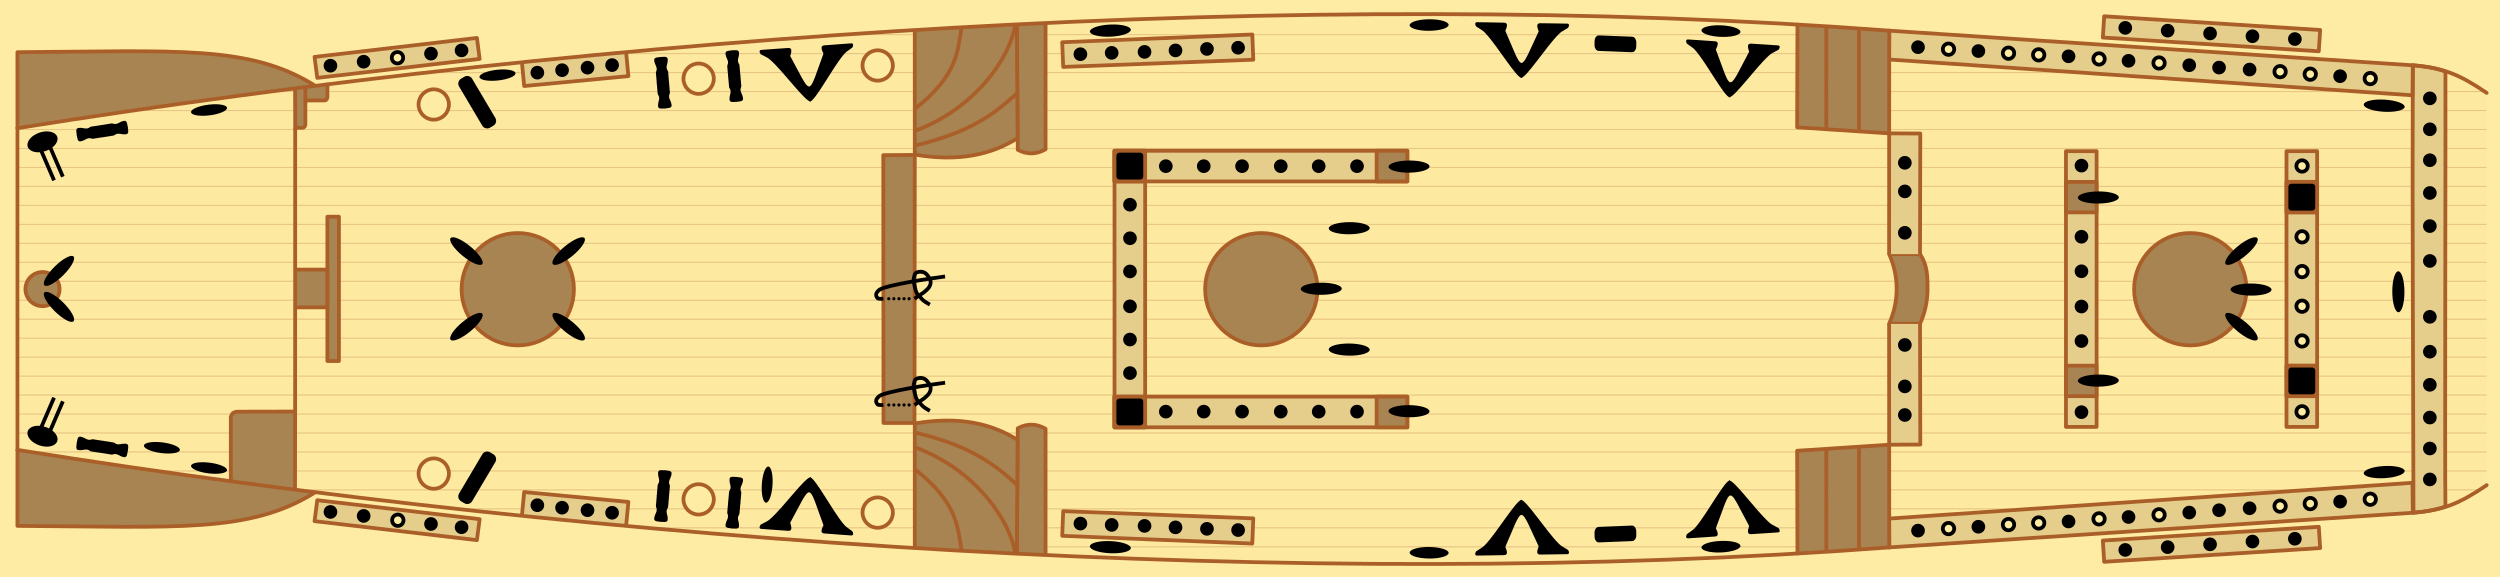
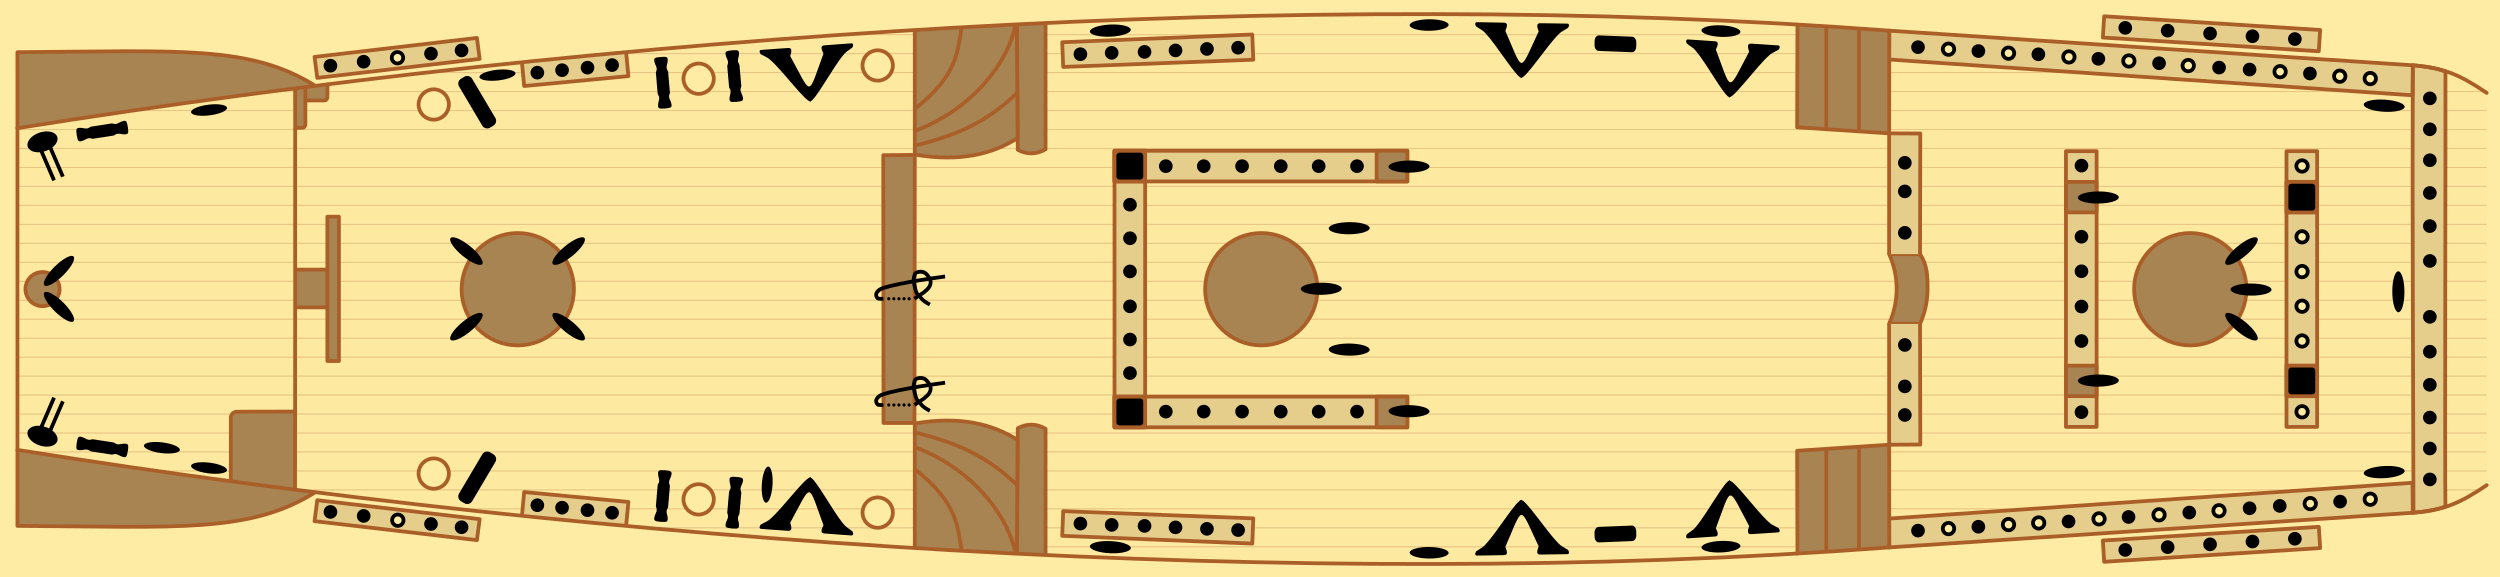
<svg xmlns="http://www.w3.org/2000/svg" xmlns:ns2="https://github.com/jolaf/rigging" xmlns:xlink="http://www.w3.org/1999/xlink" viewBox="1 -24 659 152" version="1.1" id="svg1" height="100%" width="100%">
  <style id="style1">
    /*  */
    #background, #pinhole, #pipe {
      fill: #ffeca4;
    }

    #drawing, #wood g {
      color: #aa5f28;
    }

    #wood g {
      opacity: 0.3;
    }

    .solid {
      fill: #a78452;
    }

    .rail {
      fill: #e5cd8c;
    }
    /*  */
  </style>
  <defs id="defs1">
    <pattern patternUnits="userSpaceOnUse" viewBox="0,0,100,100" height="5" width="5" id="wood">
      <g fill="currentColor" id="g13364">
        <rect id="rect1431" height="5" width="100" y="0" x="0" />
        <rect style="opacity:0.1" x="0" y="5" width="100" height="95" id="rect3597" />
      </g>
    </pattern>
    <rect style="fill:currentColor" id="deckMask" width="220.711" height="146.642" x="277.269" y="-0.809" />
    <g style="stroke:currentColor" id="mastMask">
      <path d="m 425.113,59.525 c 26.5,26.5 26.5,26.5 26.5,26.5 z" id="path89" />
      <path d="m 451.613,59.525 c -26.5,26.5 -26.5,26.5 -26.5,26.5 z" id="path91" />
    </g>
    <circle style="fill:#ffeca4;stroke:currentColor" id="pipe" cx="160.871" cy="398.091" r="4" />
    <circle class="aura" transform="rotate(-8.297298)" style="fill:currentColor" cx="567.539" cy="28.152" r="1.8" id="pin" />
    <circle r="1.5" cy="138.775" cx="607.213" id="pinhole" transform="rotate(-8.297298)" style="fill:#ffeca4;stroke:currentColor" />
    <ellipse class="aura" style="fill:currentColor" cx="3.721" cy="-575.374" rx="1.6" ry="5.4" id="cleat" transform="rotate(89.50973)" />
    <rect class="aura" style="fill:currentColor" id="lcleat" width="4" height="15" x="396.501" y="72.319" ry="1.5" />
    <g class="aura" style="fill:currentColor" id="xcleat">
      <path class="aura" id="quarterXcleat" d="m 42.185,13.735 c 0,0 -0.026,-2.039 -0.002,-2.905 0.159,-0.415 0.29,-0.647 0.302,-0.946 C 42.517,9.123 42.079,8.693 42.019,7.767 41.966,6.953 42.308,6.833 43.89,6.842 v 6.893 z" />
      <use transform="matrix(-1,0,0,1,87.6,0)" xlink:href="#quarterXcleat" id="use5194" />
      <use transform="matrix(1,0,0,-1,0,27.3)" xlink:href="#quarterXcleat" id="use5196" />
      <use id="use5198" xlink:href="#quarterXcleat" transform="rotate(180,43.8,13.65)" />
    </g>
    <g class="aura" style="fill:currentColor" id="kevel">
      <path id="halfKevel" d="m 426.56,44.452 c 0.605,1.201 1.081,2.305 1.819,2.399 v 3.896 c -1.297,0.164 -6.502,-8.282 -9.737,-11.618 -0.74,-0.763 -0.818,-0.717 -2.433,-1.725 -0.222,-0.138 -0.607,-1.137 0.142,-1.153 2.121,-0.047 4.926,0.037 7.099,0.007 1.56,-0.021 0.44,1.911 0.425,2.168" />
      <use xlink:href="#halfKevel" transform="matrix(-1,0,0,1,856.54,0)" id="use13994" />
    </g>
    <rect ry="0.8" rx="0.8" style="fill:currentColor" class="aura" y="40.706" x="287.157" height="7.08" width="7.08" id="fist" />
    <g style="fill:currentColor" id="tackle" class="aura">
      <path d="m 633.919,129.817 0.918,0.396 -3.977,9.219 -0.918,-0.396 z" id="halfTackle" />
      <use xlink:href="#halfTackle" id="use12488" transform="translate(-2.328125,-0.96875)" />
      <ellipse id="ellipse12490" cx="-640.376" cy="-70.366" rx="4.104" ry="2.557" transform="matrix(-0.9469348,-0.3214258,-0.3214258,0.9469348,0,0)" />
    </g>
    <g style="fill:currentColor" id="knot" class="aura">
      <g id="g12499" style="fill-opacity:0">
        <rect id="rect12493" width="11.369" height="3.748" x="662.206" y="352.485" />
        <rect id="rect12495" width="3.123" height="7.121" x="670.878" y="349.127" />
        <rect id="rect12497" width="1.811" height="6.996" x="673.189" y="349.877" />
      </g>
      <path id="path12501" d="m 678.691,349.364 c -2.013,0.246 -5.879,0.818 -9.482,1.479 -1.802,0.33 -3.537,0.682 -4.945,1.029 -1.408,0.347 -2.446,0.644 -3.053,1.043 l -0.018,0.012 -0.016,0.014 c -0.479,0.375 -0.88,0.793 -1.043,1.336 -0.163,0.543 0.01,1.177 0.482,1.674 l 0.031,0.033 0.035,0.025 c 0.22,0.163 0.398,0.178 0.588,0.205 0.19,0.027 0.386,0.035 0.57,0.037 0.368,0.005 0.691,-0.019 0.691,-0.019 l -0.076,-0.998 c 0,0 -0.288,0.022 -0.604,0.018 -0.158,-0.002 -0.32,-0.01 -0.441,-0.027 -0.081,-0.011 -0.077,-0.012 -0.09,-0.014 -0.241,-0.274 -0.291,-0.445 -0.23,-0.646 0.064,-0.214 0.307,-0.516 0.688,-0.818 0.306,-0.197 1.359,-0.564 2.725,-0.9 1.375,-0.339 3.095,-0.689 4.885,-1.018 3.58,-0.656 7.443,-1.228 9.424,-1.471 z" />
      <path id="path12503" d="m 672.419,348.098 c -0.465,-0.022 -0.923,0.066 -1.311,0.229 -0.408,0.171 -0.686,0.499 -0.809,0.811 -0.122,0.312 -0.151,0.585 -0.234,0.865 -0.144,0.483 -0.088,1.007 -0.01,1.543 0.078,0.536 0.2,1.065 0.285,1.428 0.17,0.724 0.285,1.148 0.66,1.758 0.024,0.038 0.07,0.067 0.096,0.105 -0.209,0.132 -0.688,0.469 -0.688,0.469 l 0.521,0.854 c 0,0 0.573,-0.406 0.85,-0.58 0.302,0.324 0.563,0.688 0.873,0.947 0.652,0.547 1.848,1.191 1.848,1.191 l 0.482,-0.877 c 0,0 -1.221,-0.689 -1.688,-1.08 -0.256,-0.214 -0.442,-0.485 -0.691,-0.746 0.434,-0.293 0.655,-0.394 0.979,-0.668 0.496,-0.421 1.126,-0.912 1.475,-1.568 0.289,-0.544 0.46,-1.089 0.369,-1.754 -0.061,-0.444 -0.291,-0.879 -0.586,-1.33 -0.295,-0.451 -0.648,-0.883 -1.068,-1.164 -0.415,-0.278 -0.888,-0.41 -1.354,-0.432 z m -0.924,1.15 c 0.448,-0.188 1.275,-0.186 1.721,0.111 0.218,0.146 0.544,0.506 0.789,0.881 0.245,0.374 0.415,0.798 0.432,0.918 0.063,0.463 -0.011,0.678 -0.262,1.15 -0.191,0.359 -0.738,0.847 -1.24,1.273 -0.288,0.245 -0.563,0.39 -1.016,0.693 -0.014,-0.022 -0.051,-0.047 -0.064,-0.068 -0.323,-0.525 -0.37,-0.744 -0.539,-1.463 -0.084,-0.359 -0.2,-0.864 -0.27,-1.344 -0.07,-0.48 -0.071,-0.953 -0.023,-1.113 0.108,-0.363 0.153,-0.643 0.209,-0.785 0.056,-0.142 0.06,-0.168 0.264,-0.254 z" />
      <g id="g12508">
        <circle r="0.426" cy="355.732" cx="663.915" id="knotDot" />
        <use xlink:href="#knotDot" id="use12506" transform="translate(1.34)" />
        <use transform="translate(2.68)" id="use12801" xlink:href="#knotDot" />
        <use xlink:href="#knotDot" id="use12803" transform="translate(4.02)" />
        <use transform="translate(5.36)" id="use12805" xlink:href="#knotDot" />
      </g>
    </g>
  </defs>
  <g id="layer1">
    <g id="background" style="fill:#ffeca4">
      <rect y="-140" x="-20" height="370" width="720" id="rect6803" />
    </g>
  </g>
  <g id="layer2">
    <g style="color:#aa5f28;fill:none;stroke:currentColor" id="drawing">
      <path id="path15444" style="fill:url(#wood);stroke:none" d="m 656.485,0.485 c -6.981,-4.721 -11.28,-6.631 -19.468,-7.271 L 499.005,-15.916 C 345.366,-27.57 160.19,-14.932 5.599,9.788 v 84.791 c 154.591,24.719 339.767,37.357 493.406,25.703 l 138.012,-9.13 c 8.188,-0.64 12.488,-2.549 19.468,-7.271" />
      <path style="stroke-linejoin:round" d="m 645.621,-5.151 c -3.61,-1.336 -8.605,-1.635 -8.605,-1.635 -0.16,38.87 0.115,82.335 0.176,117.905 0,0 3.932,-0.108 8.424,-1.564 -0.182,-8.555 0.077,-111.18 0.004,-114.706 -9e-5,0 -1.7e-4,0 -2.6e-4,0" id="path4294" class="rail" />
      <rect style="stroke-linejoin:round" id="rect6475" width="8.08" height="72.673" x="603.718" y="15.852" class="rail" />
      <circle id="path4330" cx="578.359" cy="52.238" r="14.805" class="solid" />
      <rect class="rail" y="15.852" x="545.586" height="72.673" width="8.08" id="rect6856" style="fill:#e5cd8c;stroke-linejoin:round" />
      <path class="solid" d="m 507.125,61.323 c 1.304,-2.875 1.979,-5.997 1.979,-9.164 10e-6,-3.167 -0.013,-6.268 -1.989,-9.164 h -8.138 c 1.304,2.875 1.979,5.997 1.979,9.164 0,3.167 -0.675,6.288 -1.979,9.164 l 8.147,-3e-5" id="path4211" style="stroke-linecap:round;stroke-linejoin:round" />
      <circle r="14.805" cy="52.238" cx="333.481" id="circle327" class="solid " />
      <path style="fill:#e5cd8c;stroke-width:1;stroke-linejoin:round" id="path4336" d="m 302.86,88.632 c 0,0 -8.075,0 -8.075,0 0,0 0,-72.888 0,-72.888 0,0 8.075,0 8.075,0 0,0 0,72.888 0,72.888" class="rail" />
      <path style="stroke-linejoin:round" id="path4060" d="m 242.138,16.839 c 0,0 -8.306,0.069 -8.306,0.069 -0.004,16.806 0.062,53.776 0.058,70.582 0,0 8.168,0 8.168,0 0.004,-16.806 0.076,-53.845 0.08,-70.651 0,0 0,-5e-5 0,-5e-5" class="solid" />
      <circle id="circle329" cx="137.481" cy="52.238" r="14.805" class="solid" />
      <rect style="stroke-linejoin:round" id="rect4322" width="3.041" height="38.031" x="87.298" y="33.13" class="solid" />
      <path id="rect4317" d="m 78.789,47.072 h 8.482 v 9.949 h -8.482" class="solid" style="fill:#a78452" />
      <path style="stroke-linecap:round;stroke-linejoin:round" id="path4887" d="m 87.327,-1.708 -0.031,3.419 c -0.175,0.713 -0.438,0.672 -0.685,0.766 l -5.121,0.009 0.005,6.425 c -0.175,0.713 -0.438,0.672 -0.685,0.766 l -1.999,0.035 -0.023,-10.387" class="solid" />
      <path id="path5796" d="M 81.491,2.486 V -1.077" style="stroke-linejoin:round" />
      <path id="path4304" d="m 78.795,84.486 0.017,-74.774" />
      <path style="stroke-linecap:round;stroke-linejoin:round" id="path4412" d="M 61.845,102.711 V 85.897 c 0.389,-1.278 0.973,-1.205 1.523,-1.374 l 15.427,-0.037 -0.025,20.438" class="solid" />
      <circle id="circle4314" cx="12.204" cy="52.207" r="4.495" class="solid" />
      <path style="stroke-width:0.991;stroke-linecap:round" d="M 5.599,9.788 V 94.592" id="path4069" />
      <g id="portDrawing">
        <path style="stroke-linejoin:round" d="m 499.005,-15.916 138.012,9.13 -0.082,7.903 -137.973,-9.434 0.044,-7.599" id="rect4158" class="rail" />
        <rect transform="matrix(0.997985,0.063452,-0.063107,0.998007,-36.91926,-388.2302)" y="330.176" x="614.658" height="5.615" width="57.042" id="rect4272" style="fill-rule:evenodd;stroke-width:1.002;stroke-linecap:round;stroke-linejoin:round;stroke-miterlimit:0" class="rail" />
        <rect id="rect6450" width="8.08" height="8.08" x="603.718" y="23.93" style="fill:currentColor;stroke-width:1;stroke-linejoin:round" />
        <rect style="fill:#a78452;stroke-width:1;stroke-linejoin:round" y="23.952" x="545.604" height="8.033" width="8.033" id="rect4212" class="solid" />
        <path style="stroke-linejoin:round" d="m 498.969,42.996 c 0,0 0.013,-31.846 0.013,-31.846 0,0 8.206,0.049 8.206,0.049 0,0 -0.072,31.797 -0.072,31.797" id="path4201" class="rail" />
        <g id="g4442">
          <path class="solid" id="path4436" d="m 474.81,-17.515 -0.083,27.074 24.254,1.59 0.023,-27.065" style="fill-rule:evenodd;stroke-linecap:round;stroke-linejoin:round" />
          <path id="path4438" d="m 491.034,11.003 c 0,0 0,-27.13 0,-27.13" />
          <path id="path4440" d="m 482.413,10.058 c 0,0 0.006,-26.716 0.006,-26.716" />
        </g>
        <rect style="fill:#e5cd8c;stroke-linejoin:round" id="rect4231" width="77.184" height="8.08" x="294.782" y="15.742" class="rail" />
        <rect style="fill:#a78452;stroke-linejoin:round" id="rect4227" width="8.08" height="8.08" x="363.884" y="15.74" class="solid" />
        <rect y="15.74" x="294.785" height="8.08" width="8.08" id="rect6858" style="fill:currentColor;stroke-linejoin:round" />
        <path style="stroke-linecap:round;stroke-linejoin:round" d="m 281.003,-12.863 c 0,0 50.101,-2.045 50.101,-2.045 0,0 0.262,6.643 0.262,6.643 0,0 -50.107,1.907 -50.107,1.907 0,0 -0.256,-6.505 -0.256,-6.505" id="rect4238" class="rail" />
        <g style="stroke-linejoin:round" id="g2411">
          <path class="solid" d="m 269.031,-17.595 c 0,0 0.253,33.082 0.253,33.082 2.441,1.306 4.882,1.261 7.324,-0.126 0,0 0,-33.335 0,-33.335" id="path4286" />
          <path class="solid" d="m 242.135,-15.905 v 32.655 c 11.722,2.006 20.363,-0.062 27.109,-4.348 l -0.214,-29.641" id="path4302" />
          <path style="stroke-linecap:round" d="m 242.153,14.372 c 12.578,-3.001 19.671,-7.006 26.788,-13.682" id="path4300" />
          <path d="m 242.135,10.516 c 16.006,-5.945 25.097,-19.221 26.517,-28.111" id="path4298" />
          <path d="m 242.066,4.779 c 11.483,-8.995 11.331,-15.34 12.443,-21.742" id="path4296" />
        </g>
        <use x="71.491" y="-404.834" xlink:href="#pipe" id="use11168" width="100%" height="100%" />
        <use x="24.287" y="-401.346" xlink:href="#pipe" id="use11170" width="100%" height="100%" />
        <use x="-45.537" y="-394.546" xlink:href="#pipe" id="use11166" width="100%" height="100%" />
        <path id="rect4267" d="m 166.06,-10.062 c 0,0 0.583,6.126 0.583,6.126 0,0 -27.469,2.614 -27.469,2.614 0,0 -0.583,-6.126 -0.583,-6.126" style="stroke-linejoin:round" class="rail" />
        <rect style="stroke-width:1;stroke-linejoin:round" transform="matrix(0.993243,-0.1160536,0.1289005,0.9916575,0,0)" id="rect4281" width="43.093" height="5.574" x="84.382" y="0.8" ry="0" class="rail" />
        <path class="solid" id="path7423" d="M 5.599,9.788 5.592,-10.244 C 47.812,-10.501 66.827,-12.194 83.974,-1.454" style="fill-rule:evenodd;stroke-linejoin:round" />
        <path style="stroke-linecap:round" id="path4399" d="m 5.599,9.788 c 154.591,-24.72 339.767,-37.357 493.406,-25.704 m 138.012,9.13 c 8.188,0.64 12.488,2.549 19.468,7.271" />
      </g>
      <use transform="matrix(1,0,0,-1,0,104.3797)" height="100%" width="100%" y="0" x="0" id="starboardDrawing" xlink:href="#portDrawing" />
    </g>
  </g>
  <g style="display:none" id="layer3">
    <g id="deckMasks">
      <use id="use758" xlink:href="#deckMask" class="deckMask" ns2:deck="fore" x="0" y="0" width="100%" height="100%" style="color:#ffffff" transform="matrix(0.71785,0,0,1,299.4258,-20.6)" />
      <use id="use760" xlink:href="#deckMask" class="deckMask" ns2:deck="main" x="0" y="0" width="100%" height="100%" style="color:#ffffff" transform="matrix(1.0033,0,0,1,-1.1,-20.6)" />
      <use id="use668" xlink:href="#deckMask" class="deckMask" ns2:deck="stern" x="0" y="0" width="100%" height="100%" style="color:#ffffff" transform="matrix(1.23109,0,0,1,-335.8762,-20.6)" />
    </g>
  </g>
  <g id="layer4" style="display:none">
    <g style="color:#ff0000" id="mastMasks">
      <use height="100%" width="100%" id="use89" xlink:href="#mastMask" class="mastMask" ns2:mast="fore" x="140" y="-20.6" />
      <use id="use336" xlink:href="#mastMask" class="mastMask" ns2:mast="main" x="-104.89" y="-20.6" width="100%" height="100%" />
      <use id="use338" xlink:href="#mastMask" class="mastMask" ns2:mast="mizzen" x="-300.966" y="-20.6" width="100%" height="100%" />
    </g>
  </g>
  <g id="layer5">
    <g id="points">
      <g ns2:deck="fore" ns2:rail="frontRail" id="g4296" ns2:isAcross="true" ns2:side="port">
        <use transform="translate(75.84866,98.83295)" x="0" y="0" xlink:href="#pin" id="use4878" width="100%" height="100%" />
        <use transform="translate(75.84866,89.63983)" x="0" y="0" xlink:href="#pin" id="use4880" width="100%" height="100%" />
        <use transform="translate(75.84866,80.91451)" x="0" y="0" xlink:href="#pin" id="use4882" width="100%" height="100%" />
        <use transform="translate(75.84866,72.28295)" x="0" y="0" xlink:href="#pin" id="use4886" width="100%" height="100%" />
        <use transform="translate(75.84866,64.1267)" x="0" y="0" xlink:href="#pin" id="use4884" width="100%" height="100%" />
        <use transform="translate(75.84866,55.97045)" x="0" y="0" xlink:href="#pin" id="use4888" width="100%" height="100%" />
      </g>
      <g ns2:isAcross="true" id="g361" ns2:rail="frontRail" ns2:deck="fore" ns2:side="starboard">
        <use transform="matrix(1,0,0,-1,75.84866,5.47289)" height="100%" width="100%" id="use349" xlink:href="#pin" y="0" x="0" />
        <use transform="matrix(1,0,0,-1,75.84866,14.66601)" height="100%" width="100%" id="use351" xlink:href="#pin" y="0" x="0" />
        <use transform="matrix(1,0,0,-1,75.84866,23.39133)" height="100%" width="100%" id="use353" xlink:href="#pin" y="0" x="0" />
        <use transform="matrix(1,0,0,-1,75.84862,32.02289)" height="100%" width="100%" id="use355" xlink:href="#pin" y="0" x="0" />
        <use transform="matrix(1,0,0,-1,75.84862,40.17914)" height="100%" width="100%" id="use357" xlink:href="#pin" y="0" x="0" />
        <use transform="matrix(1,0,0,-1,75.84862,48.33539)" height="100%" width="100%" id="use359" xlink:href="#pin" y="0" x="0" />
      </g>
      <g id="g826" ns2:rail="onDeckFront" ns2:deck="fore" ns2:side="port">
        <use transform="rotate(3.785765,525.8314,819.6382)" x="0" y="0" xlink:href="#cleat" id="use4869" width="100%" height="100%" />
      </g>
      <g id="g4125" ns2:rail="onDeckFront" ns2:side="center" ns2:deck="fore">
        <use transform="rotate(90.24104,577.353,54.64535)" height="100%" width="100%" id="use4123" xlink:href="#cleat" y="0" x="0" />
      </g>
      <g ns2:deck="fore" ns2:rail="onDeckFront" id="g365" ns2:side="starboard">
        <use transform="matrix(0.997818,-0.066026,-0.066026,-0.997818,55.26471,137.2361)" height="100%" width="100%" id="use363" xlink:href="#cleat" y="0" x="0" />
      </g>
      <g ns2:deck="fore" ns2:rail="sideRail" id="g4304" ns2:side="port">
        <use transform="rotate(3.868454,-92.7702,-907.3731)" x="0" y="0" xlink:href="#pin" id="use4842" width="100%" height="100%" />
        <use transform="rotate(3.868454,1466.888,-1553.783)" x="0" y="0" xlink:href="#pinhole" id="use4838" width="100%" height="100%" />
        <use transform="rotate(3.868454,-99.96312,-671.3174)" x="0" y="0" xlink:href="#pin" id="use4840" width="100%" height="100%" />
        <use transform="rotate(3.868454,1459.176,-1319.113)" x="0" y="0" xlink:href="#pinhole" id="use4836" width="100%" height="100%" />
-         <use transform="rotate(3.868454,1456.696,-1201.136)" x="0" y="0" xlink:href="#pinhole" id="use4834" width="100%" height="100%" />
-         <use transform="rotate(3.868454,-108.5725,-318.7246)" x="0" y="0" xlink:href="#pin" id="use4832" width="100%" height="100%" />
-         <use transform="rotate(3.868454,1448.685,-965.0252)" x="0" y="0" xlink:href="#pinhole" id="use4830" width="100%" height="100%" />
-         <use transform="rotate(3.868454,-118.2131,-83.96187)" x="0" y="0" xlink:href="#pin" id="use4828" width="100%" height="100%" />
-         <use transform="rotate(3.868454,1440.792,-730.3631)" x="0" y="0" xlink:href="#pinhole" id="use4826" width="100%" height="100%" />
-         <use transform="rotate(3.868454,-127.5393,153.5277)" x="0" y="0" xlink:href="#pin" id="use4824" width="100%" height="100%" />
+         <use transform="rotate(3.868454,-104.6983,-436.766)" x="0" y="0" xlink:href="#pin" id="use4832" width="100%" height="100%" />
+         <use transform="rotate(3.868454,1452.56,-1083.067)" x="0" y="0" xlink:href="#pinhole" id="use4830" width="100%" height="100%" />
+         <use transform="rotate(3.868454,-114.3388,-202.0033)" x="0" y="0" xlink:href="#pin" id="use4828" width="100%" height="100%" />
+         <use transform="rotate(3.868454,1444.667,-848.4045)" x="0" y="0" xlink:href="#pinhole" id="use4826" width="100%" height="100%" />
+         <use transform="rotate(3.868454,-123.665,35.48633)" x="0" y="0" xlink:href="#pin" id="use4824" width="100%" height="100%" />
+         <use transform="rotate(3.868454,1434.531,-616.0755)" x="0" y="0" xlink:href="#pinhole" id="use4834" width="100%" height="100%" />
        <use transform="rotate(3.868454,-132.7446,270.2065)" x="0" y="0" xlink:href="#pin" id="use4822" width="100%" height="100%" />
        <use transform="rotate(3.868454,-136.3844,389.6254)" x="0" y="0" xlink:href="#pin" id="use4820" width="100%" height="100%" />
        <use transform="rotate(3.868454,1422.843,-256.7695)" x="0" y="0" xlink:href="#pinhole" id="use4816" width="100%" height="100%" />
-         <use transform="rotate(3.868454,1417.016,-138.7774)" x="0" y="0" xlink:href="#pinhole" id="use4818" width="100%" height="100%" />
-         <use transform="rotate(3.868454,-150.431,743.7496)" x="0" y="0" xlink:href="#pin" id="use4814" width="100%" height="100%" />
+         <use transform="rotate(3.868454,-143.9395,625.6198)" x="0" y="0" xlink:href="#pin" id="use4814" width="100%" height="100%" />
+         <use transform="rotate(3.868454,1413.053,-23.35326)" x="0" y="0" xlink:href="#pinhole" id="use4818" width="100%" height="100%" />
        <use transform="rotate(3.868454,1407.834,96.0115)" x="0" y="0" xlink:href="#pinhole" id="use4812" width="100%" height="100%" />
      </g>
      <g id="g399" ns2:rail="sideRail" ns2:deck="fore" ns2:side="starboard">
        <use transform="matrix(0.997722,-0.067466,-0.067466,-0.997722,-61.42814,100.1132)" height="100%" width="100%" id="use367" xlink:href="#pin" y="0" x="0" />
        <use transform="matrix(0.997722,-0.067466,-0.067466,-0.997722,-101.4873,206.8092)" height="100%" width="100%" id="use369" xlink:href="#pinhole" y="0" x="0" />
        <use transform="matrix(0.997722,-0.067466,-0.067466,-0.997722,-45.51876,99.09042)" height="100%" width="100%" id="use371" xlink:href="#pin" y="0" x="0" />
        <use transform="matrix(0.997722,-0.067466,-0.067466,-0.997722,-85.67257,205.7545)" height="100%" width="100%" id="use373" xlink:href="#pinhole" y="0" x="0" />
        <use transform="matrix(0.997722,-0.067466,-0.067466,-0.997722,-77.71882,205.3186)" height="100%" width="100%" id="use375" xlink:href="#pinhole" y="0" x="0" />
        <use transform="matrix(0.997722,-0.067466,-0.067466,-0.997722,-21.75033,97.70667)" height="100%" width="100%" id="use377" xlink:href="#pin" y="0" x="0" />
        <use transform="matrix(0.997722,-0.067466,-0.067466,-0.997722,-61.80757,204.2404)" height="100%" width="100%" id="use379" xlink:href="#pinhole" y="0" x="0" />
        <use transform="matrix(0.997722,-0.067466,-0.067466,-0.997722,-5.933765,96.52167)" height="100%" width="100%" id="use381" xlink:href="#pin" y="0" x="0" />
        <use transform="matrix(0.997722,-0.067466,-0.067466,-0.997722,-45.99382,203.1736)" height="100%" width="100%" id="use383" xlink:href="#pinhole" y="0" x="0" />
        <use transform="matrix(0.997722,-0.067466,-0.067466,-0.997722,10.06748,95.35167)" height="100%" width="100%" id="use385" xlink:href="#pin" y="0" x="0" />
-         <use transform="matrix(0.997722,-0.067466,-0.067466,-0.997722,17.92749,94.73479)" height="100%" width="100%" id="use387" xlink:href="#pin" y="0" x="0" />
+         <use transform="matrix(0.997722,-0.067466,-0.067466,-0.997722,-30.18007,202.1067)" height="100%" width="100%" id="use387" xlink:href="#pinhole" y="0" x="0" />
        <use transform="matrix(0.997722,-0.067466,-0.067466,-0.997722,25.97592,94.21729)" height="100%" width="100%" id="use389" xlink:href="#pin" y="0" x="0" />
-         <use transform="matrix(0.997722,-0.067466,-0.067466,-0.997722,-14.08319,200.8842)" height="100%" width="100%" id="use391" xlink:href="#pinhole" y="0" x="0" />
+         <use transform="matrix(0.997722,-0.067466,-0.067466,-0.997722,33.92686,93.5976)" height="100%" width="100%" id="use391" xlink:href="#pin" y="0" x="0" />
        <use transform="matrix(0.997722,-0.067466,-0.067466,-0.997722,-6.136005,200.2223)" height="100%" width="100%" id="use393" xlink:href="#pinhole" y="0" x="0" />
        <use transform="matrix(0.997722,-0.067466,-0.067466,-0.997722,49.8353,92.46323)" height="100%" width="100%" id="use395" xlink:href="#pin" y="0" x="0" />
        <use transform="matrix(0.997722,-0.067466,-0.067466,-0.997722,9.683369,199.0683)" height="100%" width="100%" id="use397" xlink:href="#pinhole" y="0" x="0" />
      </g>
      <g id="g5102" ns2:deck="fore" ns2:rail="shroudsRail" ns2:side="port">
        <use transform="rotate(3.769456,-4.664136,-102.7973)" x="0" y="0" xlink:href="#pin" id="use4845" width="100%" height="100%" />
        <use transform="rotate(3.769456,-10.26693,67.38591)" x="0" y="0" xlink:href="#pin" id="use4847" width="100%" height="100%" />
        <use transform="rotate(3.769456,-15.86972,237.569)" x="0" y="0" xlink:href="#pin" id="use4849" width="100%" height="100%" />
        <use transform="rotate(3.769456,-21.47206,407.7377)" x="0" y="0" xlink:href="#pin" id="use4851" width="100%" height="100%" />
        <use transform="rotate(3.769456,-27.07484,577.9207)" x="0" y="0" xlink:href="#pin" id="use4853" width="100%" height="100%" />
      </g>
      <g ns2:rail="shroudsRail" ns2:deck="fore" id="g412" ns2:side="starboard">
        <use transform="matrix(0.997837,-0.065742,-0.065742,-0.997837,-6.768192,104.2215)" height="100%" width="100%" id="use401" xlink:href="#pin" y="0" x="0" />
        <use transform="matrix(0.997837,-0.065742,-0.065742,-0.997837,4.407888,103.4852)" height="100%" width="100%" id="use403" xlink:href="#pin" y="0" x="0" />
        <use transform="matrix(0.997837,-0.065742,-0.065742,-0.997837,15.58396,102.7488)" height="100%" width="100%" id="use406" xlink:href="#pin" y="0" x="0" />
        <use transform="matrix(0.997837,-0.065742,-0.065742,-0.997837,26.75908,102.0126)" height="100%" width="100%" id="use408" xlink:href="#pin" y="0" x="0" />
        <use transform="matrix(0.997837,-0.065742,-0.065742,-0.997837,37.93515,101.2762)" height="100%" width="100%" id="use410" xlink:href="#pin" y="0" x="0" />
      </g>
      <g id="g5002" ns2:side="port">
        <use transform="translate(-13.0608,-2.106348)" height="100%" width="100%" id="use4991" xlink:href="#pinhole" y="0" x="0" />
        <use transform="translate(-13.0608,-11.2663)" height="100%" width="100%" id="use4989" xlink:href="#pinhole" y="0" x="0" />
        <use transform="translate(-13.0608,-29.93838)" height="100%" width="100%" id="use4987" xlink:href="#pinhole" y="0" x="0" />
      </g>
      <g id="g424" ns2:side="starboard">
        <use transform="matrix(1,0,0,-1,-13.0608,106.4122)" x="0" y="0" xlink:href="#pinhole" id="use418" width="100%" height="100%" />
        <use transform="matrix(1,0,0,-1,-13.0608,115.5721)" x="0" y="0" xlink:href="#pinhole" id="use420" width="100%" height="100%" />
        <use transform="matrix(1,0,0,-1,-13.0608,134.2442)" x="0" y="0" xlink:href="#pinhole" id="use422" width="100%" height="100%" />
      </g>
      <g ns2:deck="fore" ns2:rail="frontFists" id="g1149" ns2:side="port">
        <use transform="translate(317.0558,-16.26888)" height="100%" width="100%" id="use10664" xlink:href="#fist" y="0" x="0" />
      </g>
      <g id="g416" ns2:rail="frontFists" ns2:deck="fore" ns2:side="starboard">
        <use transform="translate(317.0558,32.16862)" x="0" y="0" xlink:href="#fist" id="use414" width="100%" height="100%" />
      </g>
      <g id="g1383" ns2:rail="atMastFront" ns2:deck="fore" ns2:side="port">
        <use transform="matrix(0.766927,-0.641734,-0.641734,-0.766927,149.8073,410.5093)" x="0" y="0" xlink:href="#cleat" id="use1381" width="100%" height="100%" />
      </g>
      <g ns2:deck="fore" ns2:rail="atMastFront" ns2:side="center" id="g1173">
        <use transform="rotate(0.8713881,-2934.841,1273.955)" x="0" y="0" xlink:href="#cleat" id="use4860" width="100%" height="100%" />
      </g>
      <g ns2:deck="fore" ns2:rail="atMastFront" id="g428" ns2:side="starboard">
        <use transform="rotate(39.92125,496.4486,53.13481)" height="100%" width="100%" id="use426" xlink:href="#cleat" y="0" x="0" />
      </g>
      <g ns2:deck="fore" ns2:rail="behindMastRail" id="g4334" ns2:isAcross="true" ns2:side="port">
        <use transform="translate(-15.98494,101.5517)" x="0" y="0" xlink:href="#pin" id="use4920" width="100%" height="100%" />
        <use transform="translate(-15.98494,92.45232)" x="0" y="0" xlink:href="#pin" id="use4922" width="100%" height="100%" />
        <use transform="translate(-15.98494,73.70326)" x="0" y="0" xlink:href="#pin" id="use4924" width="100%" height="100%" />
      </g>
      <g ns2:isAcross="true" id="g436" ns2:rail="behindMastRail" ns2:deck="fore" ns2:side="starboard">
        <use transform="matrix(1,0,0,-1,-15.98494,2.75414)" height="100%" width="100%" id="use430" xlink:href="#pin" y="0" x="0" />
        <use transform="matrix(1,0,0,-1,-15.98494,11.85352)" height="100%" width="100%" id="use432" xlink:href="#pin" y="0" x="0" />
        <use transform="matrix(1,0,0,-1,-15.98494,30.60258)" height="100%" width="100%" id="use434" xlink:href="#pin" y="0" x="0" />
      </g>
      <g id="g4131" ns2:rail="backPillars" ns2:deck="fore" ns2:side="port">
        <use height="100%" width="100%" y="0" x="0" transform="rotate(0.03827358,-43238.598,-31826.025)" id="use374" xlink:href="#cleat" />
      </g>
      <g ns2:deck="fore" ns2:side="starboard" ns2:rail="backPillars" id="g1179">
        <use x="0" y="0" xlink:href="#cleat" id="use4857" width="100%" height="100%" transform="rotate(0.03827358,-115491.83,-31800.115)" />
      </g>
      <g ns2:deck="fore" ns2:rail="backRail" id="g4384" ns2:isAcross="true" ns2:side="port">
        <use transform="translate(-62.54551,91.41639)" x="0" y="0" xlink:href="#pin" id="use4905" width="100%" height="100%" />
        <use transform="translate(-62.54551,80.49827)" x="0" y="0" xlink:href="#pin" id="use4907" width="100%" height="100%" />
        <use transform="translate(-62.54551,72.95795)" x="0" y="0" xlink:href="#pin" id="use4909" width="100%" height="100%" />
      </g>
      <g ns2:isAcross="true" id="g444" ns2:rail="backRail" ns2:deck="fore" ns2:side="starboard">
        <use transform="matrix(1,0,0,-1,-62.54551,12.88945)" height="100%" width="100%" id="use438" xlink:href="#pin" y="0" x="0" />
        <use transform="matrix(1,0,0,-1,-62.54551,23.80757)" height="100%" width="100%" id="use440" xlink:href="#pin" y="0" x="0" />
        <use transform="matrix(1,0,0,-1,-62.54551,31.34789)" height="100%" width="100%" id="use442" xlink:href="#pin" y="0" x="0" />
      </g>
      <g ns2:deck="main" ns2:rail="bulwark" id="g4357" ns2:side="port">
        <use transform="matrix(0.950737,0,0,0.950737,-169.3192,-16.25863)" x="0" y="0" xlink:href="#cleat" id="use4933" width="100%" height="100%" />
        <use transform="rotate(0.8999815,3866.43,-1648.031)" x="0" y="0" xlink:href="#kevel" id="use4825" width="100%" height="100%" />
        <use transform="matrix(-0.01972,1.022046,-0.732813,-0.029126,493.1735,-417.4143)" x="0" y="0" xlink:href="#lcleat" id="use4944" width="100%" height="100%" />
        <use transform="matrix(0.950387,0.048001,-0.048001,0.950387,-92.25053,-42.27918)" x="0" y="0" xlink:href="#cleat" id="use4918" width="100%" height="100%" />
        <use transform="rotate(3.768481,1188.789,460.959)" x="0" y="0" xlink:href="#kevel" id="use4823" width="100%" height="100%" />
      </g>
      <g id="g456" ns2:rail="bulwark" ns2:deck="main" ns2:side="starboard">
        <use transform="matrix(0.950737,0,0,-0.950737,-169.3192,120.5645)" height="100%" width="100%" id="use446" xlink:href="#cleat" y="0" x="0" />
        <use transform="matrix(0.999877,-0.015707,-0.015707,-0.999877,-25.41287,165.2374)" height="100%" width="100%" id="use448" xlink:href="#kevel" y="0" x="0" />
        <use transform="matrix(-0.01972,-1.022046,-0.732813,0.029126,493.1735,521.7201)" height="100%" width="100%" id="use450" xlink:href="#lcleat" y="0" x="0" />
        <use transform="matrix(0.950387,-0.048001,-0.048001,-0.950387,-92.25053,146.585)" height="100%" width="100%" id="use452" xlink:href="#cleat" y="0" x="0" />
        <use transform="matrix(0.997838,-0.065725,-0.065725,-0.997838,32.86614,181.4422)" height="100%" width="100%" id="use454" xlink:href="#kevel" y="0" x="0" />
      </g>
      <g ns2:deck="main" ns2:rail="frontPillars" id="g1161" ns2:side="port">
        <use transform="translate(-202.962,21.1146)" x="0" y="0" xlink:href="#cleat" id="use4893" width="100%" height="100%" />
      </g>
      <g id="g460" ns2:rail="frontPillars" ns2:deck="main" ns2:side="starboard">
        <use transform="matrix(1,0,0,-1,-202.962,83.19124)" height="100%" width="100%" id="use458" xlink:href="#cleat" y="0" x="0" />
      </g>
      <g ns2:deck="main" ns2:rail="onDeckFront" id="g1164" ns2:side="port">
        <use transform="translate(-218.7304,37.3576)" x="0" y="0" xlink:href="#cleat" id="use4897" width="100%" height="100%" />
      </g>
      <g id="g464" ns2:rail="onDeckFront" ns2:deck="main" ns2:side="starboard">
        <use transform="matrix(1,0,0,-1,-218.7304,66.94823)" height="100%" width="100%" id="use462" xlink:href="#cleat" y="0" x="0" />
      </g>
      <g ns2:deck="main" ns2:rail="atMastFront" ns2:side="center" id="g1194">
        <use transform="rotate(180,462.3346,25.45869)" x="0" y="0" xlink:href="#cleat" id="use4911" width="100%" height="100%" />
      </g>
      <g ns2:deck="main" ns2:rail="sideMastRail" id="g4366" ns2:side="port">
        <use transform="translate(-257.3499,73.84574)" x="0" y="0" xlink:href="#pin" id="use4789" width="100%" height="100%" />
        <use transform="translate(-247.3499,73.84574)" x="0" y="0" xlink:href="#pin" id="use4791" width="100%" height="100%" />
        <use transform="translate(-237.2509,73.84574)" x="0" y="0" xlink:href="#pin" id="use4793" width="100%" height="100%" />
        <use transform="translate(-227.0499,73.84574)" x="0" y="0" xlink:href="#pin" id="use4795" width="100%" height="100%" />
        <use transform="translate(-217.0499,73.84574)" x="0" y="0" xlink:href="#pin" id="use4799" width="100%" height="100%" />
        <use transform="translate(-206.9509,73.84574)" x="0" y="0" xlink:href="#pin" id="use4801" width="100%" height="100%" />
      </g>
      <g id="g478" ns2:rail="sideMastRail" ns2:deck="main" ns2:side="starboard">
        <use transform="matrix(1,0,0,-1,-257.3499,30.4601)" height="100%" width="100%" id="use466" xlink:href="#pin" y="0" x="0" />
        <use transform="matrix(1,0,0,-1,-247.3499,30.4601)" height="100%" width="100%" id="use468" xlink:href="#pin" y="0" x="0" />
        <use transform="matrix(1,0,0,-1,-237.2509,30.4601)" height="100%" width="100%" id="use470" xlink:href="#pin" y="0" x="0" />
        <use transform="matrix(1,0,0,-1,-227.0499,30.4601)" height="100%" width="100%" id="use472" xlink:href="#pin" y="0" x="0" />
        <use transform="matrix(1,0,0,-1,-217.0499,30.4601)" height="100%" width="100%" id="use474" xlink:href="#pin" y="0" x="0" />
        <use transform="matrix(1,0,0,-1,-206.9509,30.4601)" height="100%" width="100%" id="use476" xlink:href="#pin" y="0" x="0" />
      </g>
      <g id="g6436" ns2:deck="main" ns2:rail="backFists" ns2:side="port">
        <use transform="translate(8.123309,-24.46354)" x="0" y="0" xlink:href="#fist" id="use9904" width="100%" height="100%" />
      </g>
      <g id="g482" ns2:rail="backFists" ns2:deck="main" ns2:side="starboard">
        <use transform="matrix(1,0,0,-1,8.123309,128.8421)" height="100%" width="100%" id="use480" xlink:href="#fist" y="0" x="0" />
      </g>
      <g ns2:deck="main" ns2:rail="behindMastRail" id="g4374" ns2:isAcross="true" ns2:side="port">
        <use transform="translate(-266.796,101.5978)" x="0" y="0" xlink:href="#pin" width="100%" height="100%" id="use11352" />
        <use transform="translate(-266.796,92.84688)" id="use11350" height="100%" width="100%" xlink:href="#pin" y="0" x="0" />
        <use transform="translate(-266.796,84.00765)" x="0" y="0" xlink:href="#pin" width="100%" height="100%" id="use11281" />
      </g>
      <g ns2:isAcross="true" id="g490" ns2:rail="behindMastRail" ns2:deck="main" ns2:side="starboard">
        <use transform="matrix(1,0,0,-1,-266.796,2.70807)" id="use484" height="100%" width="100%" xlink:href="#pin" y="0" x="0" />
        <use transform="matrix(1,0,0,-1,-266.796,11.45896)" x="0" y="0" xlink:href="#pin" width="100%" height="100%" id="use486" />
        <use transform="matrix(1,0,0,-1,-266.796,20.29819)" id="use488" height="100%" width="100%" xlink:href="#pin" y="0" x="0" />
      </g>
      <g ns2:deck="main" ns2:rail="sideRail" id="g4358" ns2:side="port">
        <use transform="rotate(-2.27742,1540.865,7008.099)" x="0" y="0" xlink:href="#pin" id="use1167" width="100%" height="100%" />
        <use transform="rotate(-2.27742,1536.087,6800.553)" x="0" y="0" xlink:href="#pin" id="use1169" width="100%" height="100%" />
        <use transform="rotate(-2.27742,1533.94,6582.564)" x="0" y="0" xlink:href="#pin" id="use1173" width="100%" height="100%" />
        <use transform="rotate(-2.27742,1528.249,6377.037)" x="0" y="0" xlink:href="#pin" id="use1171" width="100%" height="100%" />
        <use transform="rotate(-2.27742,1522.712,6168.309)" x="0" y="0" xlink:href="#pin" id="use1175" width="100%" height="100%" />
        <use transform="rotate(-2.27742,1518.726,5961.667)" x="0" y="0" xlink:href="#pin" id="use1177" width="100%" height="100%" />
      </g>
      <g id="g504" ns2:rail="sideRail" ns2:deck="main" ns2:side="starboard">
        <use transform="matrix(0.99921,0.039738,0.039738,-0.99921,-277.2701,37.5367)" height="100%" width="100%" id="use492" xlink:href="#pin" y="0" x="0" />
        <use transform="matrix(0.99921,0.039738,0.039738,-0.99921,-269.0264,37.89059)" height="100%" width="100%" id="use494" xlink:href="#pin" y="0" x="0" />
        <use transform="matrix(0.99921,0.039738,0.039738,-0.99921,-260.3656,38.14817)" height="100%" width="100%" id="use496" xlink:href="#pin" y="0" x="0" />
        <use transform="matrix(0.99921,0.039738,0.039738,-0.99921,-252.2029,38.53671)" height="100%" width="100%" id="use498" xlink:href="#pin" y="0" x="0" />
        <use transform="matrix(0.99921,0.039738,0.039738,-0.99921,-243.9128,38.92169)" height="100%" width="100%" id="use500" xlink:href="#pin" y="0" x="0" />
        <use transform="matrix(0.99921,0.039738,0.039738,-0.99921,-235.7045,39.24342)" height="100%" width="100%" id="use502" xlink:href="#pin" y="0" x="0" />
      </g>
      <g ns2:deck="main" ns2:rail="aboveRail" id="g1155" ns2:side="port">
        <use transform="rotate(-2.086543,30.15462,7725.866)" x="0" y="0" xlink:href="#cleat" id="use4885" width="100%" height="100%" />
      </g>
      <g id="g508" ns2:rail="aboveRail" ns2:deck="main" ns2:side="starboard">
        <use transform="matrix(0.999337,0.036409,0.036409,-0.999337,-281.2711,98.08612)" height="100%" width="100%" id="use506" xlink:href="#cleat" y="0" x="0" />
      </g>
      <g ns2:deck="stern" ns2:rail="bulwark" id="g4431" ns2:side="port">
        <use transform="rotate(-30.63951,122.3267,537.3113)" x="0" y="0" xlink:href="#lcleat" id="use4925" width="100%" height="100%" />
        <use transform="matrix(0.879801,-0.086775,0.086775,0.879801,-373.9829,46.79124)" height="100%" width="100%" id="use4079" xlink:href="#cleat" y="0" x="0" />
        <use transform="rotate(-4.837726,-77.7969,-1555.968)" x="0" y="0" xlink:href="#xcleat" id="use4873" width="100%" height="100%" />
        <use transform="rotate(-5.037746,-80.76236,-1708.61)" x="0" y="0" xlink:href="#xcleat" id="use4854" width="100%" height="100%" />
        <use transform="rotate(-4.173216,-337.2484,2959.269)" x="0" y="0" xlink:href="#kevel" id="use4862" width="100%" height="100%" />
      </g>
      <g ns2:deck="stern" ns2:side="starboard" ns2:rail="bulwark" id="g4331">
        <use transform="matrix(0.860391,0.509635,0.509635,-0.860391,-256.7549,-32.47303)" x="0" y="0" xlink:href="#lcleat" id="use4329" width="100%" height="100%" />
        <use transform="matrix(0.996438,0.084334,0.084334,-0.996438,130.944,116.6716)" x="0" y="0" xlink:href="#xcleat" id="use4325" width="100%" height="100%" />
        <use transform="matrix(0.996137,0.087812,0.087812,-0.996137,149.7245,118.2624)" x="0" y="0" xlink:href="#xcleat" id="use4323" width="100%" height="100%" />
        <use transform="matrix(0.04967477,-0.8826728,-0.8826728,-0.04967477,173.5832,611.5599)" height="100%" width="100%" id="use4335-5" xlink:href="#cleat" y="0" x="0" />
        <use transform="matrix(0.997349,0.072772,0.072772,-0.997349,-216.2458,121.2686)" x="0" y="0" xlink:href="#kevel" id="use4321" width="100%" height="100%" />
      </g>
      <g ns2:deck="stern" ns2:rail="atFront" ns2:side="center" id="g4276">
        <use transform="translate(-428.6322,-300.9818)" x="0" y="0" xlink:href="#knot" id="use4868" width="100%" height="100%" />
      </g>
      <g id="g346" ns2:side="starboard" ns2:rail="aboveLadder" ns2:deck="stern">
        <use transform="translate(-428.6322,-272.9818)" height="100%" width="100%" id="use344" xlink:href="#knot" y="0" x="0" />
      </g>
      <g ns2:deck="stern" ns2:rail="sideRail" id="g4420" ns2:side="port">
        <use transform="rotate(-0.9999764,3172.813,24207.497)" x="0" y="0" xlink:href="#pin" id="use1144" width="100%" height="100%" />
        <use transform="rotate(-0.9999764,3138.807,23833.761)" x="0" y="0" xlink:href="#pin" id="use1148" width="100%" height="100%" />
        <use transform="rotate(-0.9999764,3104.186,23449.084)" x="0" y="0" xlink:href="#pin" id="use1146" width="100%" height="100%" />
        <use transform="rotate(-0.9999764,3068.568,23077.618)" x="0" y="0" xlink:href="#pin" id="use1142" width="100%" height="100%" />
      </g>
      <g id="g518" ns2:rail="sideRail" ns2:deck="stern" ns2:side="starboard">
        <use transform="matrix(0.999848,0.017452,0.017452,-0.999848,-421.9891,45.26875)" height="100%" width="100%" id="use510" xlink:href="#pin" y="0" x="0" />
        <use transform="matrix(0.999848,0.017452,0.017452,-0.999848,-415.4718,45.9188)" height="100%" width="100%" id="use512" xlink:href="#pin" y="0" x="0" />
        <use transform="matrix(0.999848,0.017452,0.017452,-0.999848,-408.7636,46.58125)" height="100%" width="100%" id="use514" xlink:href="#pin" y="0" x="0" />
        <use transform="matrix(0.999848,0.017452,0.017452,-0.999848,-402.2862,47.2591)" height="100%" width="100%" id="use516" xlink:href="#pin" y="0" x="0" />
      </g>
      <g ns2:deck="stern" ns2:rail="shroudsRail" id="g4413" ns2:side="port">
        <use transform="rotate(-0.7000002,4203.337,39057.539)" x="0" y="0" xlink:href="#pin" id="use1117" width="100%" height="100%" />
        <use transform="rotate(-0.7000002,4121.681,38340.889)" x="0" y="0" xlink:href="#pin" id="use1125" width="100%" height="100%" />
        <use height="100%" width="100%" id="use4095" xlink:href="#pinhole" y="0" x="0" transform="rotate(-0.7000002,-4422.781,42182.477)" />
        <use transform="rotate(-0.7000002,3956.583,36886.801)" x="0" y="0" xlink:href="#pin" id="use1119" width="100%" height="100%" />
        <use transform="rotate(-0.7000002,3890.676,36226.636)" x="0" y="0" xlink:href="#pin" id="use1121" width="100%" height="100%" />
      </g>
      <g id="g536" ns2:rail="shroudsRail" ns2:deck="stern" ns2:side="starboard">
        <use transform="matrix(0.999925,0.012217,0.012217,-0.999925,-476.8473,49.99551)" height="100%" width="100%" id="use526" xlink:href="#pin" y="0" x="0" />
        <use transform="matrix(0.999925,0.012217,0.012217,-0.999925,-468.0981,51.04738)" height="100%" width="100%" id="use528" xlink:href="#pin" y="0" x="0" />
        <use transform="matrix(0.999925,0.012217,0.012217,-0.999925,-515.5801,155.2391)" x="0" y="0" xlink:href="#pinhole" id="use546" width="100%" height="100%" />
        <use transform="matrix(0.999925,0.012217,0.012217,-0.999925,-450.346,53.17452)" height="100%" width="100%" id="use532" xlink:href="#pin" y="0" x="0" />
        <use transform="matrix(0.999925,0.012217,0.012217,-0.999925,-442.2858,54.02971)" height="100%" width="100%" id="use534" xlink:href="#pin" y="0" x="0" />
      </g>
      <g ns2:deck="stern" ns2:rail="atMast" id="g4475" ns2:side="port">
        <use transform="rotate(-140.0788,357.5474,102.4712)" x="0" y="0" xlink:href="#cleat" id="use4831" width="100%" height="100%" />
        <use transform="matrix(0.766927,-0.641734,-0.641734,-0.766927,-291.1464,410.5093)" height="100%" width="100%" id="use1371" xlink:href="#cleat" y="0" x="0" />
      </g>
      <g id="g524" ns2:rail="atMast" ns2:deck="stern" ns2:side="starboard">
        <use transform="matrix(-0.766927,0.641734,0.641734,0.766927,566.0008,-306.2035)" height="100%" width="100%" id="use520" xlink:href="#cleat" y="0" x="0" />
        <use transform="rotate(39.92125,275.9711,-553.9181)" x="0" y="0" xlink:href="#cleat" id="use522" width="100%" height="100%" />
      </g>
      <g ns2:deck="stern" ns2:rail="poopBulwark" id="g4487" ns2:side="port">
        <use transform="matrix(1,0,0,-1,-616.8084,152.5892)" x="0" y="0" xlink:href="#tackle" id="use4859" width="100%" height="100%" />
        <use transform="rotate(81.13894,37.68737,2.854526)" x="0" y="0" xlink:href="#xcleat" id="use4910" width="100%" height="100%" />
        <use transform="matrix(0.878152,-0.102117,0.102117,0.878152,-449.0514,64.81186)" height="100%" width="100%" id="use4077" xlink:href="#cleat" y="0" x="0" />
      </g>
      <g ns2:deck="stern" ns2:side="starboard" ns2:rail="poopBulwark" id="g4343">
        <use transform="translate(-616.8084,-48.22155)" x="0" y="0" xlink:href="#tackle" id="use4341" width="100%" height="100%" />
        <use transform="matrix(0.154039,-0.988065,-0.988065,-0.154039,34.70249,139.1904)" x="0" y="0" xlink:href="#xcleat" id="use4339" width="100%" height="100%" />
        <use transform="matrix(0.878152,0.102117,0.102117,-0.878152,-461.4752,34.21309)" x="0" y="0" xlink:href="#cleat" id="use4337" width="100%" height="100%" />
        <use transform="matrix(0.878152,0.102117,0.102117,-0.878152,-449.0514,39.55581)" height="100%" width="100%" id="use4335" xlink:href="#cleat" y="0" x="0" />
      </g>
      <g ns2:deck="stern" ns2:rail="poopFlagstaff" id="g1200" ns2:ignoreDeck="true" ns2:side="port">
        <use transform="rotate(-44.18803,355.8442,711.4399)" x="0" y="0" xlink:href="#cleat" id="use4807" width="100%" height="100%" />
      </g>
      <g ns2:ignoreDeck="true" id="g540" ns2:rail="poopFlagstaff" ns2:deck="stern" ns2:side="starboard">
        <use transform="matrix(0.717056,0.697015,0.697015,-0.717056,-395.1997,-345.0208)" height="100%" width="100%" id="use538" xlink:href="#cleat" y="0" x="0" />
      </g>
    </g>
  </g>
  <g id="layer6">
    <g id="markup" />
  </g>
</svg>
